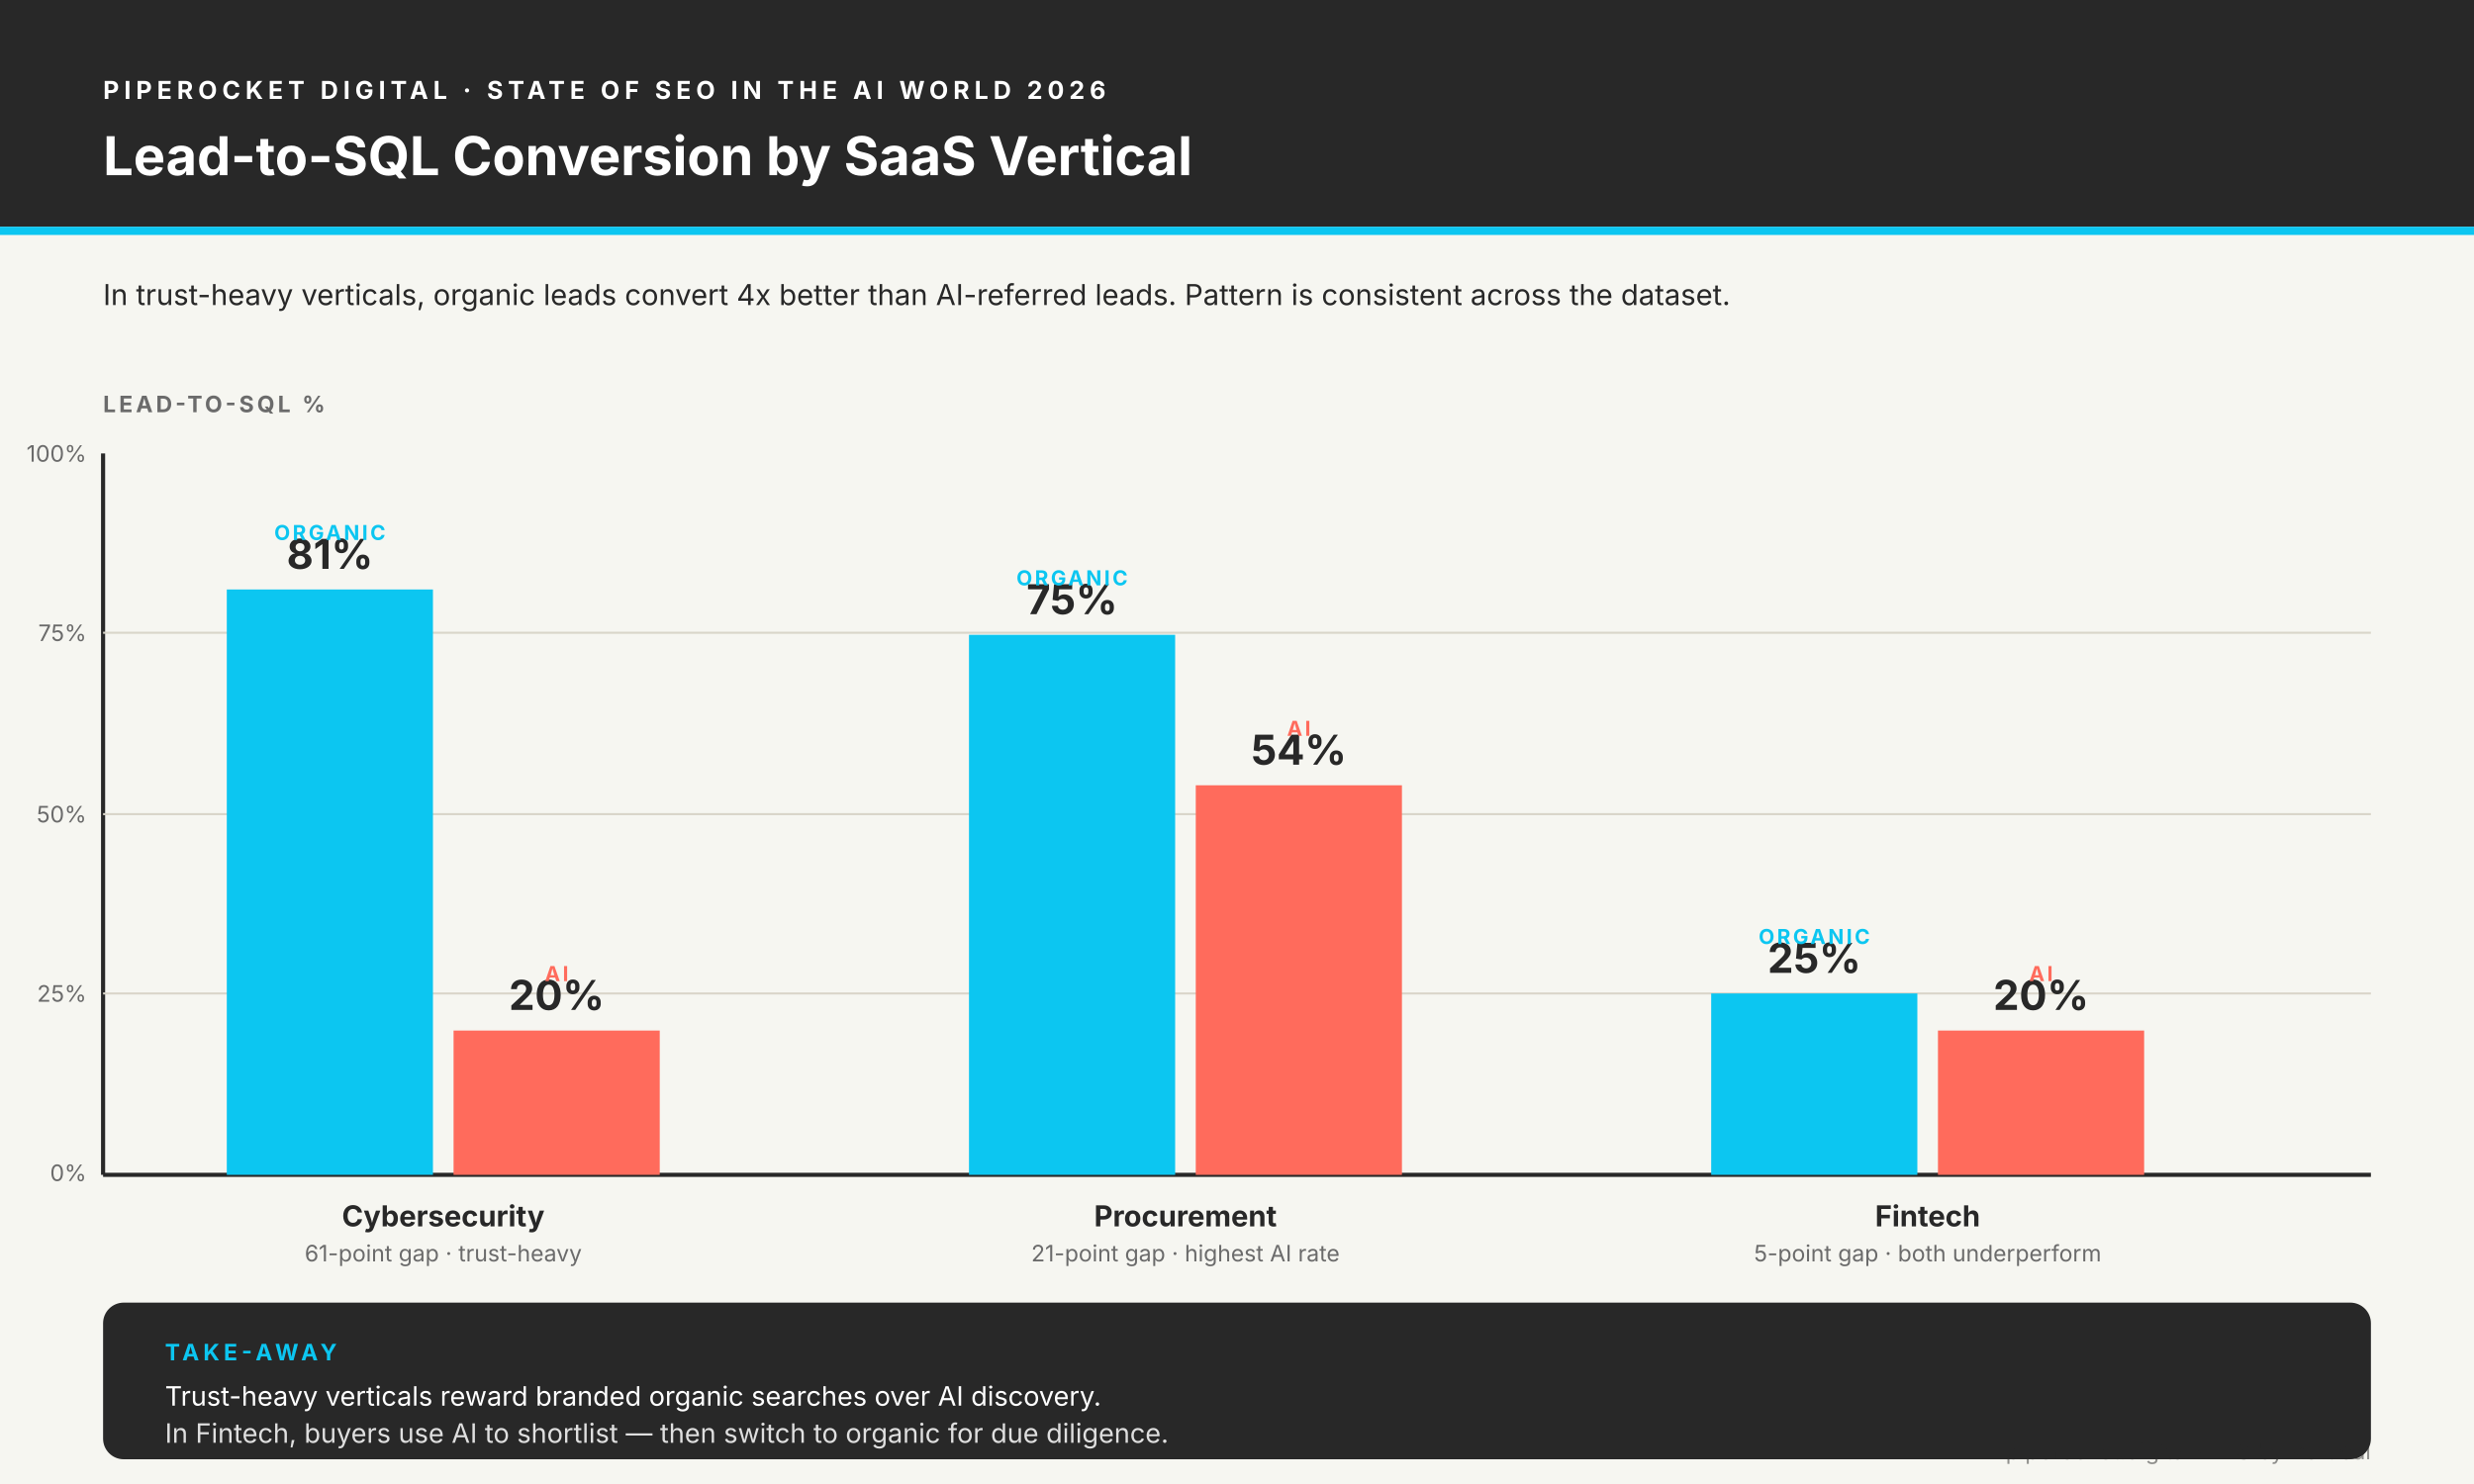
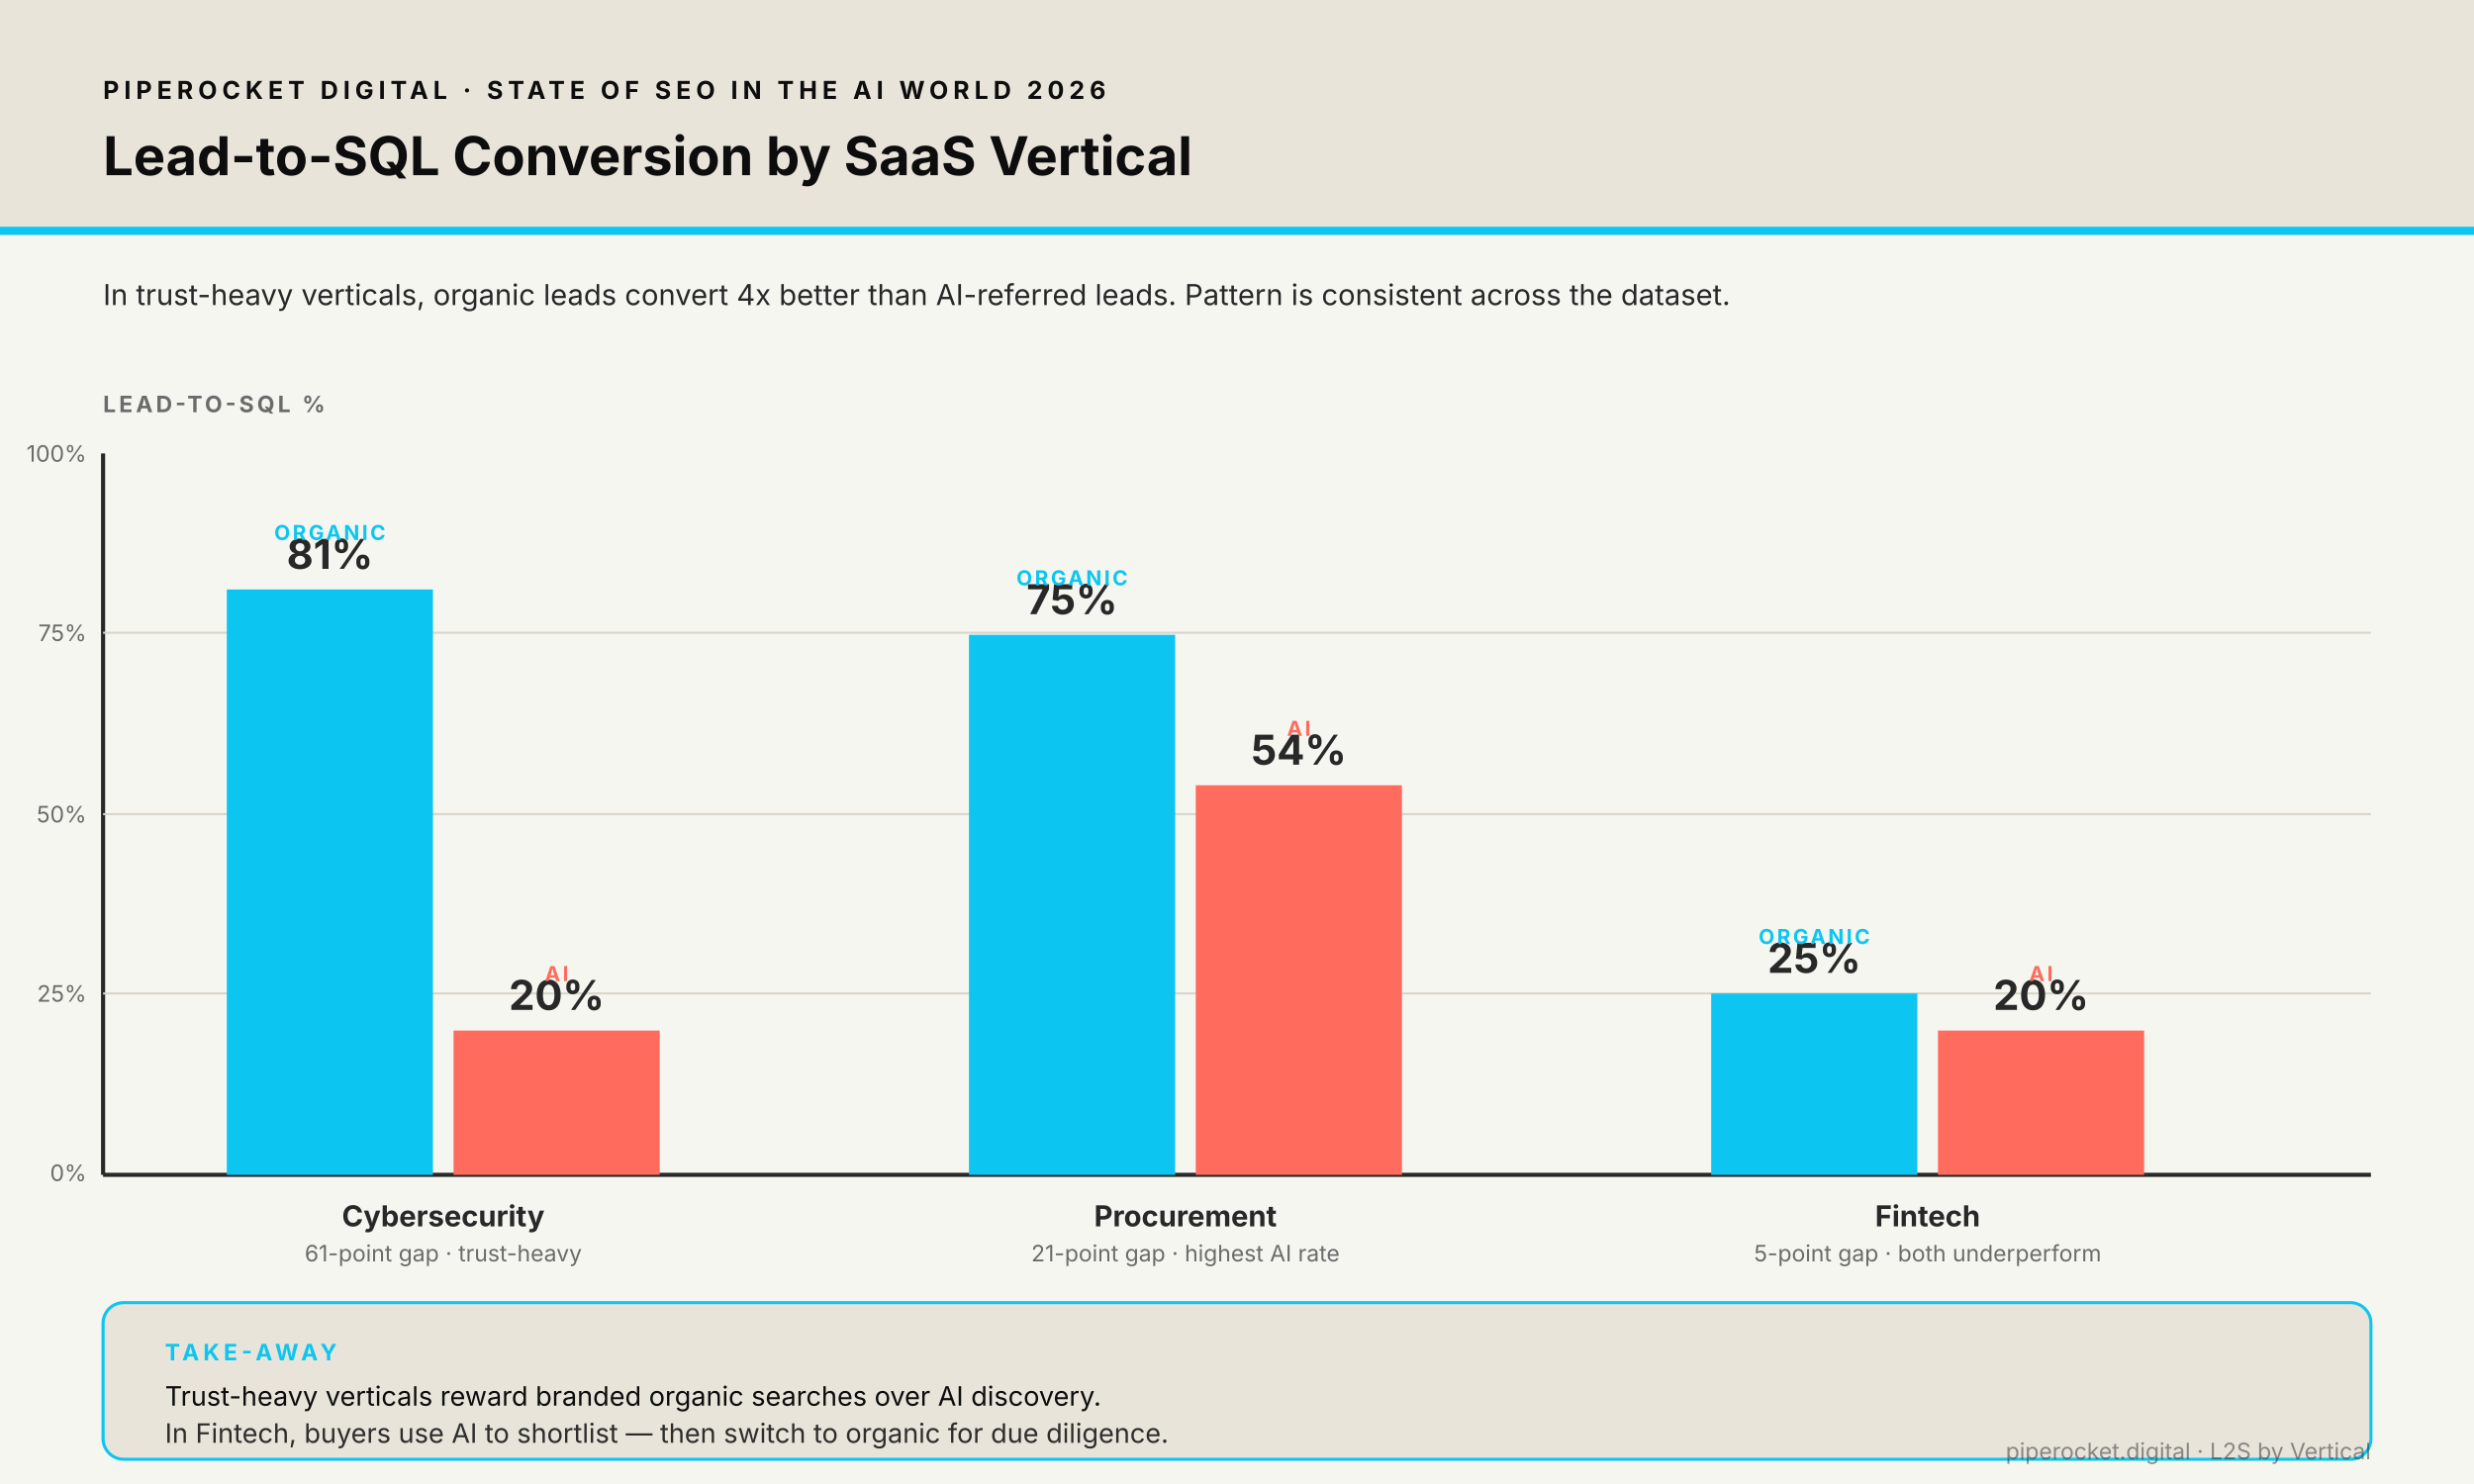
<svg xmlns="http://www.w3.org/2000/svg" viewBox="0 0 1200 720" role="img" aria-labelledby="title-vert desc-vert" font-family="Inter, -apple-system, BlinkMacSystemFont, 'Segoe UI', Arial, sans-serif">
  <rect width="1200" height="720" fill="#F6F6F1" />
-   <rect x="0" y="0" width="1200" height="110" fill="#282828" />
-   <text x="50" y="48" fill="#ffffff" font-size="12" font-weight="700" letter-spacing="2.4">PIPEROCKET DIGITAL · STATE OF SEO IN THE AI WORLD 2026</text>
-   <text x="50" y="85" fill="#ffffff" font-size="26" font-weight="700">Lead-to-SQL Conversion by SaaS Vertical</text>
+   <rect x="0" y="0" width="1200" height="110" fill="#E8E4DA" />
+   <text x="50" y="48" fill="#0D0D0D" font-size="12" font-weight="700" letter-spacing="2.4">PIPEROCKET DIGITAL · STATE OF SEO IN THE AI WORLD 2026</text>
+   <text x="50" y="85" fill="#0D0D0D" font-size="26" font-weight="700">Lead-to-SQL Conversion by SaaS Vertical</text>
  <rect x="0" y="110" width="1200" height="4" fill="#0CC6F1" />
  <text x="50" y="148" fill="#282828" font-size="14">In trust-heavy verticals, organic leads convert 4x better than AI-referred leads. Pattern is consistent across the dataset.</text>
  <g transform="translate(50, 200)">
    <text x="0" y="0" fill="#6B6B6B" font-size="11" font-weight="700" letter-spacing="1.5">LEAD-TO-SQL %</text>
    <line x1="0" y1="20" x2="0" y2="370" stroke="#282828" stroke-width="2" />
    <line x1="0" y1="370" x2="1100" y2="370" stroke="#282828" stroke-width="2" />
    <g font-size="11" fill="#6B6B6B" text-anchor="end">
      <text x="-8" y="24">100%</text>
      <text x="-8" y="111">75%</text>
      <text x="-8" y="199">50%</text>
      <text x="-8" y="286">25%</text>
      <text x="-8" y="373">0%</text>
    </g>
    <g stroke="#D9D5C9" stroke-width="1">
      <line x1="0" y1="107" x2="1100" y2="107" />
      <line x1="0" y1="195" x2="1100" y2="195" />
      <line x1="0" y1="282" x2="1100" y2="282" />
    </g>
    <g transform="translate(60, 0)">
      <rect x="0" y="86" width="100" height="284" fill="#0CC6F1" />
      <text x="50" y="76" fill="#282828" font-size="20" font-weight="700" text-anchor="middle">81%</text>
      <text x="50" y="62" fill="#0CC6F1" font-size="10" font-weight="700" letter-spacing="1.2" text-anchor="middle">ORGANIC</text>
      <rect x="110" y="300" width="100" height="70" fill="#FF6B5C" />
      <text x="160" y="290" fill="#282828" font-size="20" font-weight="700" text-anchor="middle">20%</text>
      <text x="160" y="276" fill="#FF6B5C" font-size="10" font-weight="700" letter-spacing="1.2" text-anchor="middle">AI</text>
      <text x="105" y="395" fill="#282828" font-size="14" font-weight="700" text-anchor="middle">Cybersecurity</text>
      <text x="105" y="412" fill="#6B6B6B" font-size="11" text-anchor="middle">61-point gap · trust-heavy</text>
    </g>
    <g transform="translate(420, 0)">
      <rect x="0" y="108" width="100" height="262" fill="#0CC6F1" />
      <text x="50" y="98" fill="#282828" font-size="20" font-weight="700" text-anchor="middle">75%</text>
      <text x="50" y="84" fill="#0CC6F1" font-size="10" font-weight="700" letter-spacing="1.2" text-anchor="middle">ORGANIC</text>
      <rect x="110" y="181" width="100" height="189" fill="#FF6B5C" />
      <text x="160" y="171" fill="#282828" font-size="20" font-weight="700" text-anchor="middle">54%</text>
      <text x="160" y="157" fill="#FF6B5C" font-size="10" font-weight="700" letter-spacing="1.2" text-anchor="middle">AI</text>
      <text x="105" y="395" fill="#282828" font-size="14" font-weight="700" text-anchor="middle">Procurement</text>
      <text x="105" y="412" fill="#6B6B6B" font-size="11" text-anchor="middle">21-point gap · highest AI rate</text>
    </g>
    <g transform="translate(780, 0)">
      <rect x="0" y="282" width="100" height="88" fill="#0CC6F1" />
      <text x="50" y="272" fill="#282828" font-size="20" font-weight="700" text-anchor="middle">25%</text>
      <text x="50" y="258" fill="#0CC6F1" font-size="10" font-weight="700" letter-spacing="1.2" text-anchor="middle">ORGANIC</text>
      <rect x="110" y="300" width="100" height="70" fill="#FF6B5C" />
      <text x="160" y="290" fill="#282828" font-size="20" font-weight="700" text-anchor="middle">20%</text>
      <text x="160" y="276" fill="#FF6B5C" font-size="10" font-weight="700" letter-spacing="1.2" text-anchor="middle">AI</text>
      <text x="105" y="395" fill="#282828" font-size="14" font-weight="700" text-anchor="middle">Fintech</text>
      <text x="105" y="412" fill="#6B6B6B" font-size="11" text-anchor="middle">5-point gap · both underperform</text>
    </g>
  </g>
  <g transform="translate(50, 632)">
-     <rect width="1100" height="76" rx="10" fill="#282828" />
+     <rect width="1100" height="76" rx="10" fill="#E8E4DA" stroke="#0CC6F1" stroke-width="1.5" />
    <text x="30" y="28" fill="#0CC6F1" font-size="11" font-weight="700" letter-spacing="2">TAKE-AWAY</text>
-     <text x="30" y="50" fill="#ffffff" font-size="13">Trust-heavy verticals reward branded organic searches over AI discovery.</text>
-     <text x="30" y="68" fill="rgba(255,255,255,0.85)" font-size="13">In Fintech, buyers use AI to shortlist — then switch to organic for due diligence.</text>
+     <text x="30" y="50" fill="#0D0D0D" font-size="13">Trust-heavy verticals reward branded organic searches over AI discovery.</text>
+     <text x="30" y="68" fill="rgba(13, 13, 13, 0.85)" font-size="13">In Fintech, buyers use AI to shortlist — then switch to organic for due diligence.</text>
  </g>
  <text x="1150" y="708" fill="rgba(40,40,40,0.5)" font-size="11" text-anchor="end">piperocket.digital · L2S by Vertical</text>
</svg>
